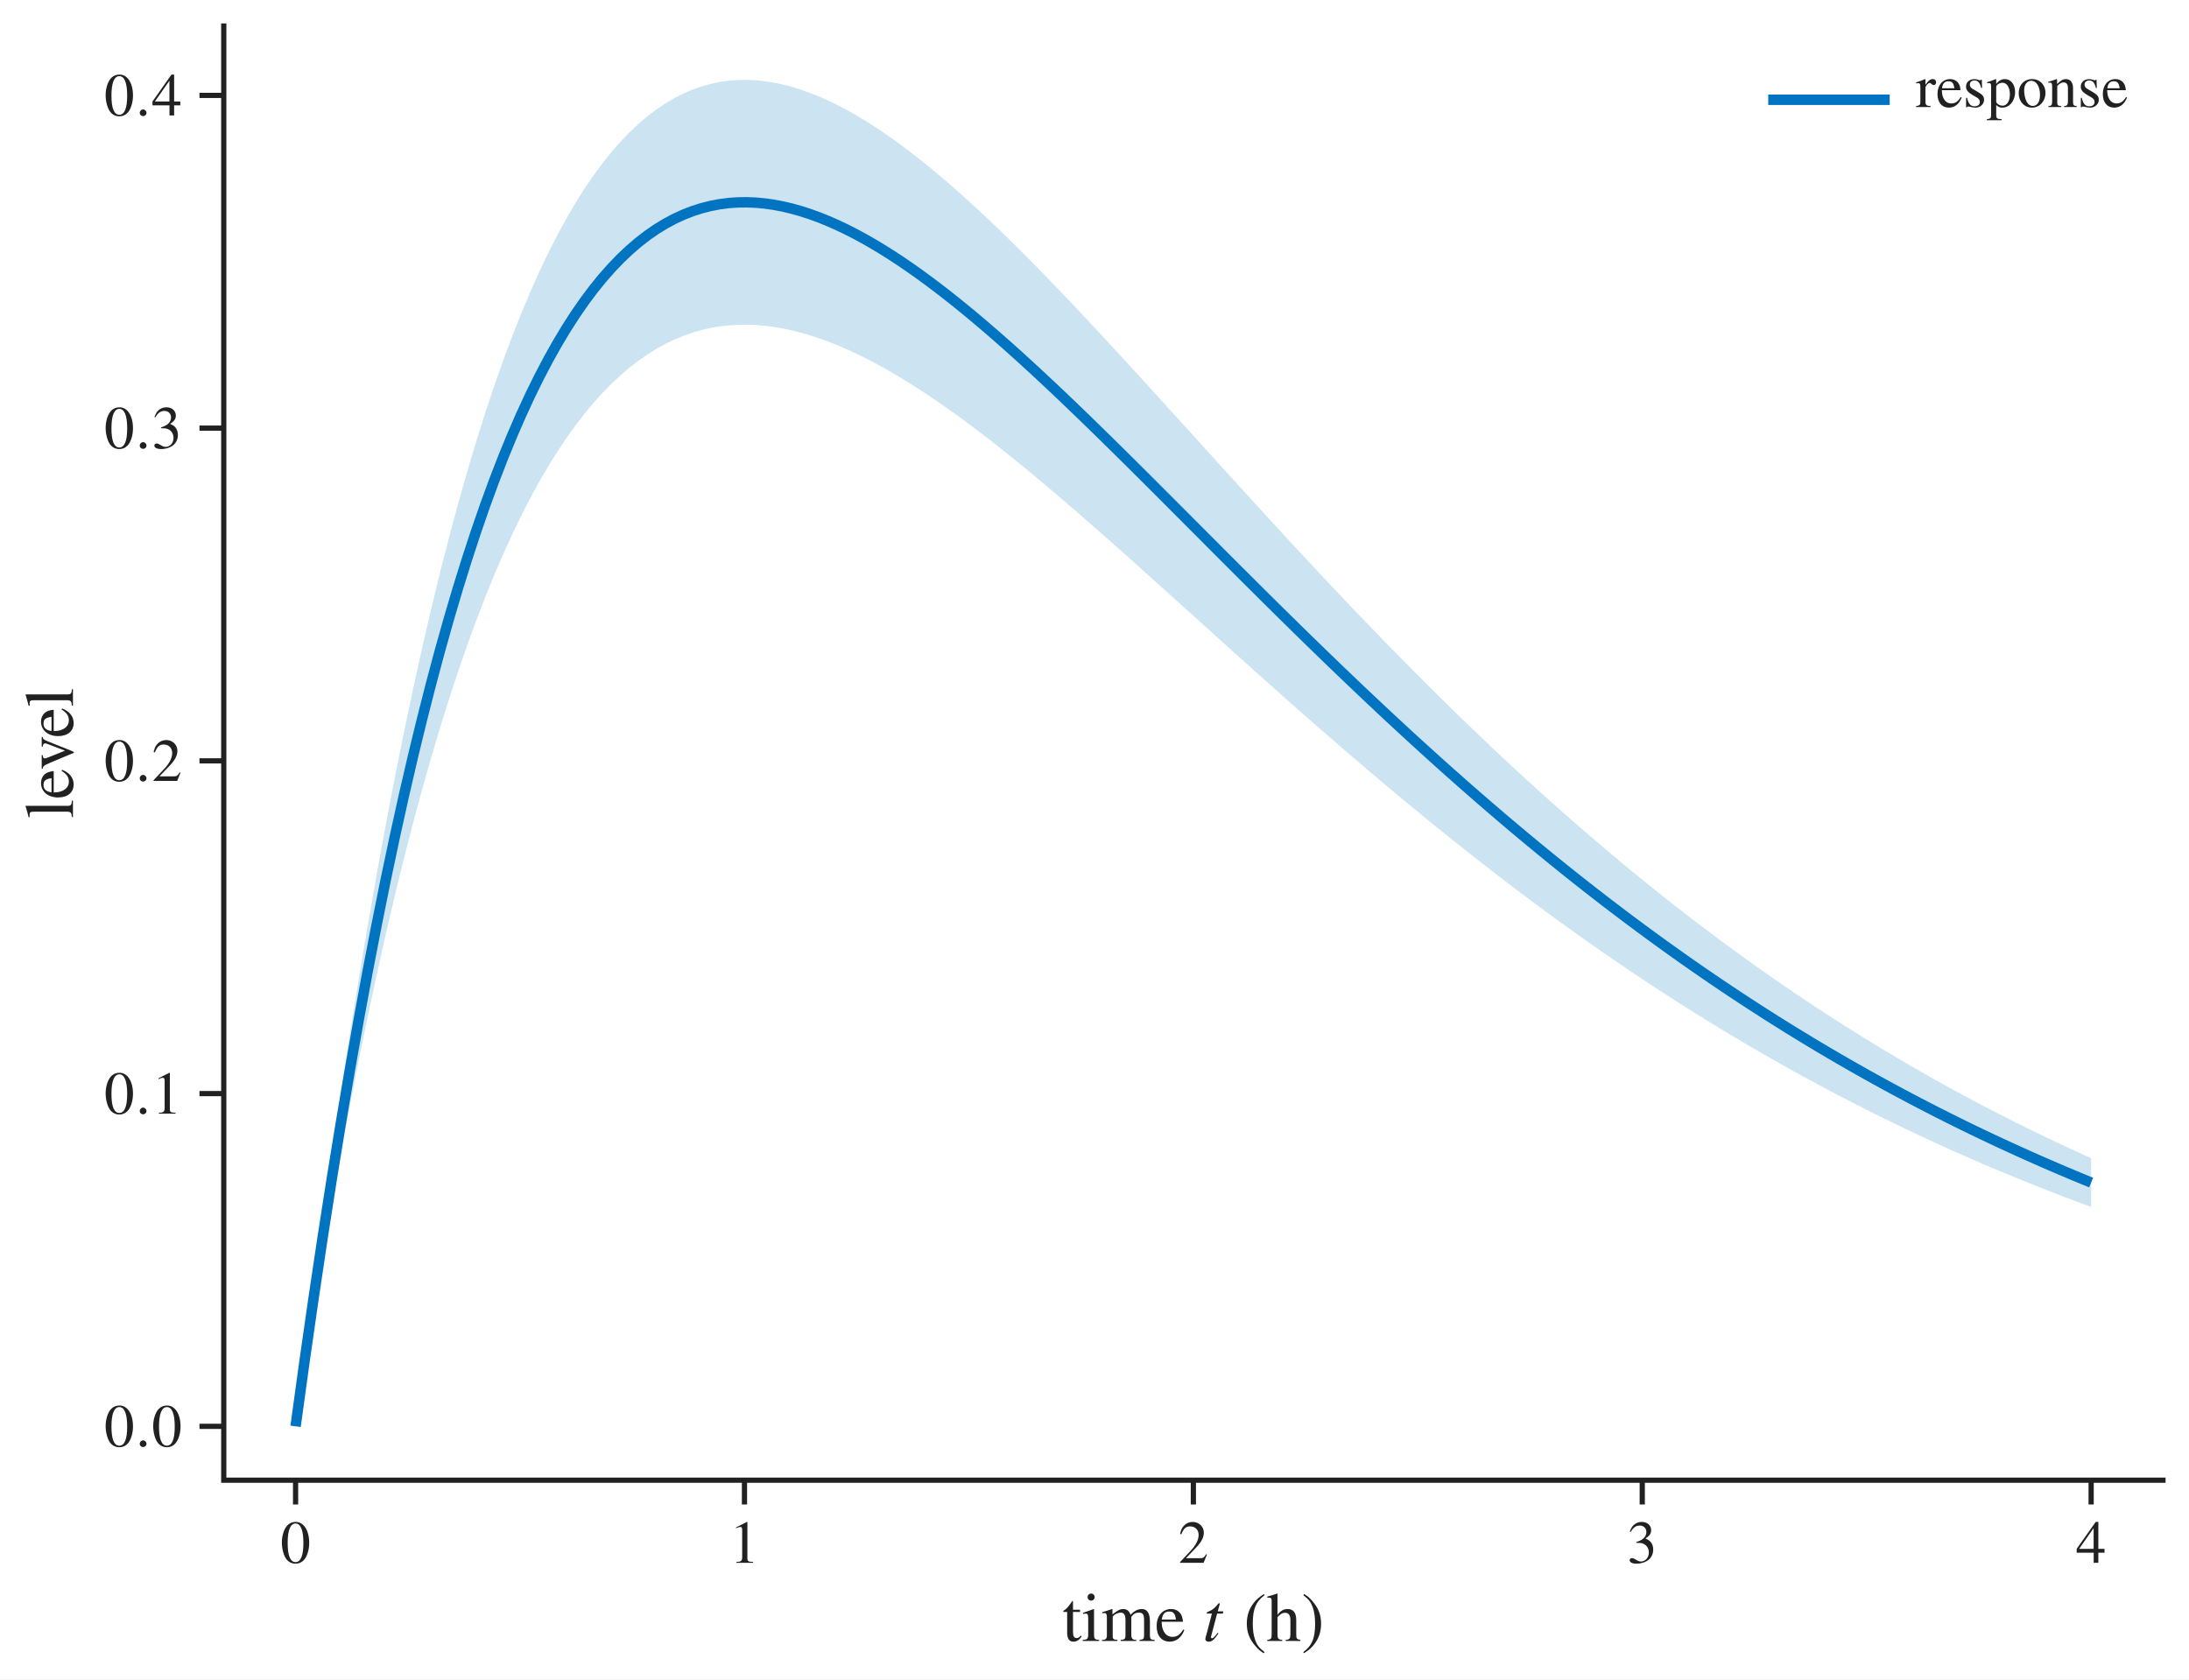
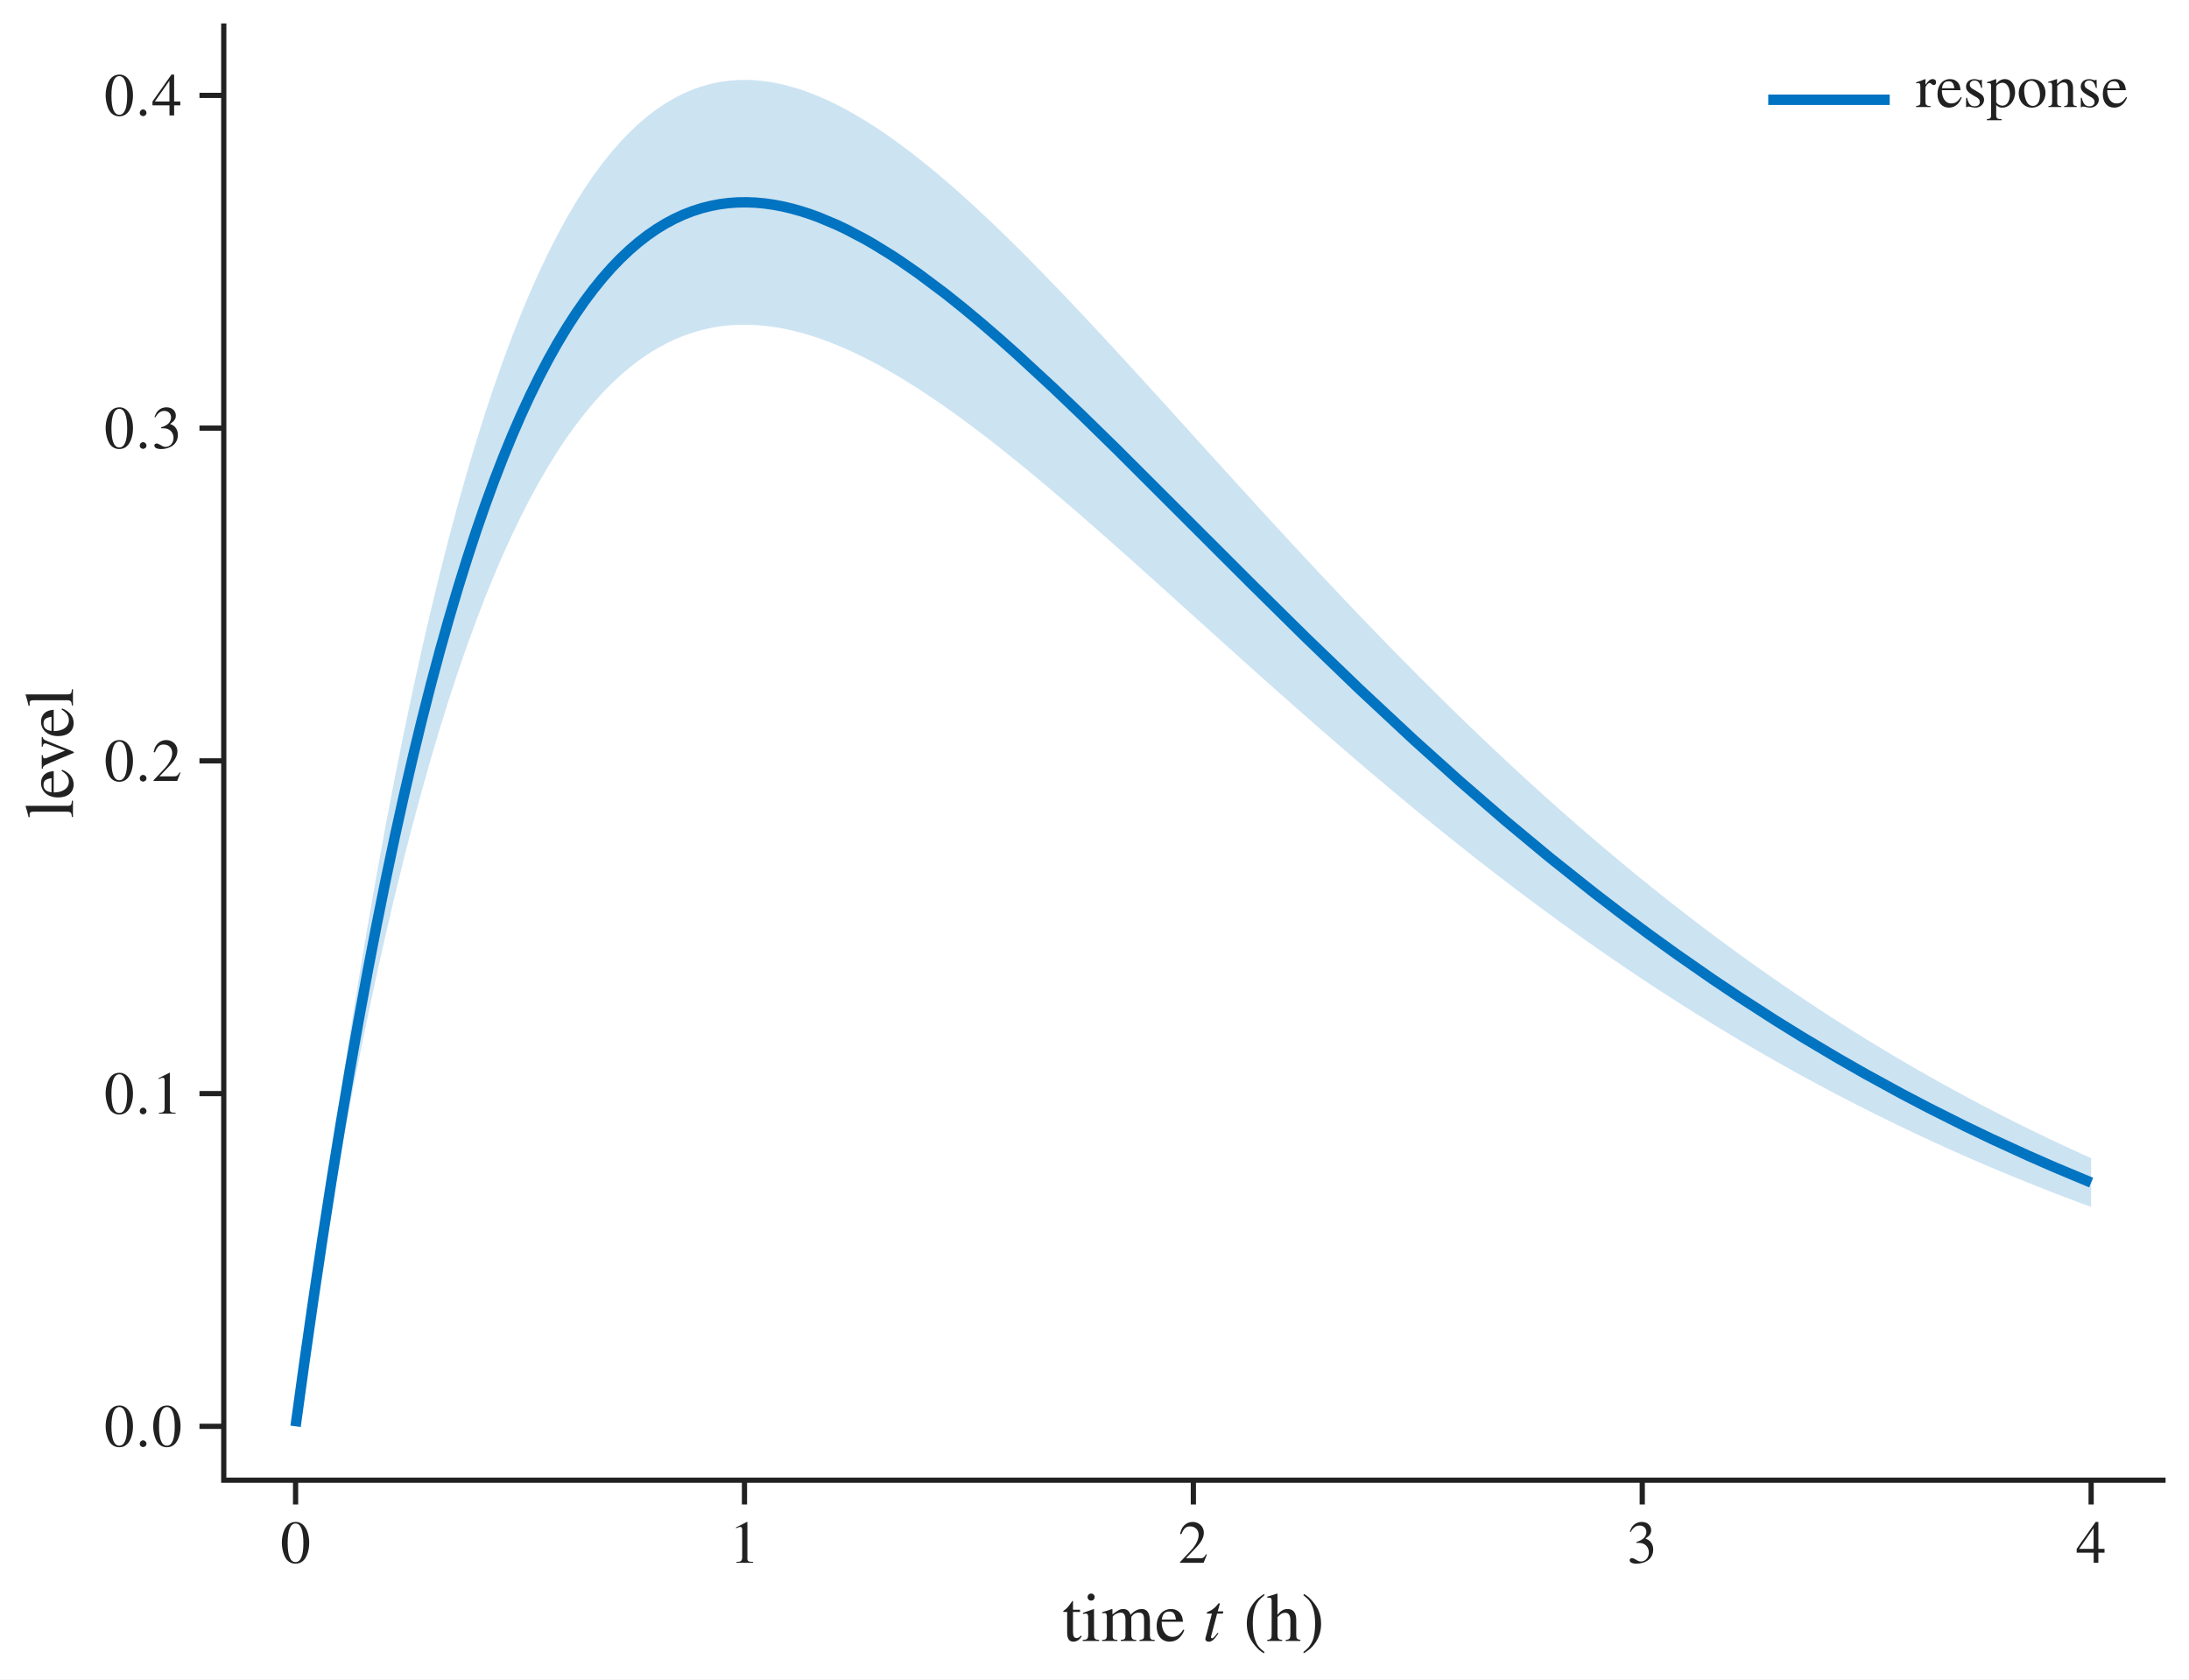
<svg xmlns="http://www.w3.org/2000/svg" xmlns:xlink="http://www.w3.org/1999/xlink" width="252.284pt" height="193.584pt" viewBox="0 0 252.284 193.584">
  <defs>
    <clipPath id="c0">
      <rect x="25.789" y="3" width="223.494" height="167.621" />
    </clipPath>
    <path id="g0" d="M4.724 -3.275C4.724 -5.31 3.821 -6.71 2.521 -6.71C1.975 -6.71 1.558 -6.541 1.191 -6.193C0.615 -5.638 0.238 -4.496 0.238 -3.335C0.238 -2.253 0.566 -1.092 1.032 -0.536C1.399 -0.099 1.906 0.139 2.481 0.139C2.988 0.139 3.414 -0.03 3.772 -0.377C4.347 -0.923 4.724 -2.074 4.724 -3.275ZM3.772 -3.256C3.772 -1.181 3.335 -0.119 2.481 -0.119C1.628 -0.119 1.191 -1.181 1.191 -3.246C1.191 -5.35 1.638 -6.452 2.491 -6.452C3.325 -6.452 3.772 -5.33 3.772 -3.256Z" />
    <path id="g1" d="M3.911 0L3.911 -0.149C3.127 -0.159 2.968 -0.258 2.968 -0.734L2.968 -6.69L2.888 -6.71L1.102 -5.806L1.102 -5.667C1.221 -5.717 1.33 -5.757 1.37 -5.777C1.548 -5.846 1.717 -5.886 1.816 -5.886C2.025 -5.886 2.114 -5.737 2.114 -5.419L2.114 -0.923C2.114 -0.596 2.035 -0.367 1.876 -0.278C1.727 -0.189 1.588 -0.159 1.171 -0.149L1.171 0L3.911 0Z" />
    <path id="g2" d="M4.715 -1.36L4.586 -1.409C4.218 -0.844 4.089 -0.754 3.643 -0.754L1.27 -0.754L2.938 -2.501C3.821 -3.424 4.208 -4.179 4.208 -4.953C4.208 -5.945 3.404 -6.71 2.372 -6.71C1.826 -6.71 1.31 -6.491 0.943 -6.094C0.625 -5.757 0.476 -5.439 0.308 -4.734L0.516 -4.685C0.913 -5.657 1.27 -5.975 1.955 -5.975C2.789 -5.975 3.355 -5.409 3.355 -4.576C3.355 -3.801 2.898 -2.878 2.064 -1.995L0.298 -0.119L0.298 0L4.169 0L4.715 -1.36Z" />
    <path id="g3" d="M4.288 -2.174C4.288 -2.68 4.129 -3.146 3.841 -3.454C3.643 -3.672 3.454 -3.792 3.017 -3.98C3.702 -4.447 3.95 -4.814 3.95 -5.35C3.95 -6.154 3.315 -6.71 2.402 -6.71C1.906 -6.71 1.469 -6.541 1.112 -6.223C0.814 -5.955 0.665 -5.697 0.447 -5.102L0.596 -5.062C1.002 -5.787 1.449 -6.114 2.074 -6.114C2.72 -6.114 3.166 -5.677 3.166 -5.052C3.166 -4.695 3.017 -4.337 2.769 -4.089C2.471 -3.792 2.194 -3.643 1.519 -3.404L1.519 -3.275C2.104 -3.275 2.332 -3.256 2.571 -3.166C3.186 -2.948 3.573 -2.382 3.573 -1.697C3.573 -0.864 3.007 -0.218 2.273 -0.218C2.005 -0.218 1.806 -0.288 1.439 -0.526C1.141 -0.705 0.973 -0.774 0.804 -0.774C0.576 -0.774 0.427 -0.635 0.427 -0.427C0.427 -0.079 0.854 0.139 1.548 0.139C2.313 0.139 3.097 -0.119 3.563 -0.526C4.03 -0.933 4.288 -1.509 4.288 -2.174Z" />
    <path id="g4" d="M4.685 -1.658L4.685 -2.293L3.672 -2.293L3.672 -6.71L3.236 -6.71L0.119 -2.293L0.119 -1.658L2.908 -1.658L2.908 0L3.672 0L3.672 -1.658L4.685 -1.658ZM2.898 -2.293L0.516 -2.293L2.898 -5.697L2.898 -2.293Z" />
    <path id="g5" d="M1.956 -0.427C1.956 -0.734 1.698 -0.993 1.4 -0.993C1.102 -0.993 0.854 -0.744 0.854 -0.427C0.854 -0.05 1.192 0.109 1.4 0.109C1.609 0.109 1.956 -0.06 1.956 -0.427Z" />
    <path id="g6" d="M2.78 -0.658L2.65 -0.767C2.431 -0.508 2.271 -0.418 2.052 -0.418C1.684 -0.418 1.534 -0.677 1.534 -1.315L1.534 -4.164L2.54 -4.164L2.54 -4.483L1.534 -4.483L1.534 -5.639C1.534 -5.738 1.514 -5.768 1.465 -5.768C1.405 -5.669 1.335 -5.579 1.265 -5.489C0.897 -4.941 0.558 -4.573 0.299 -4.423C0.189 -4.354 0.13 -4.294 0.13 -4.234C0.13 -4.204 0.139 -4.184 0.169 -4.164L0.697 -4.164L0.697 -1.166C0.697 -0.329 0.996 0.1 1.574 0.1C2.072 0.1 2.451 -0.139 2.78 -0.658Z" />
    <path id="g7" d="M2.521 0L2.521 -0.149C1.863 -0.199 1.783 -0.299 1.783 -1.016L1.783 -4.553L1.743 -4.583L0.199 -4.035L0.199 -3.885L0.279 -3.895C0.399 -3.915 0.528 -3.925 0.618 -3.925C0.857 -3.925 0.946 -3.766 0.946 -3.328L0.946 -1.016C0.946 -0.299 0.847 -0.189 0.159 -0.149L0.159 0L2.521 0ZM1.873 -6.296C1.873 -6.575 1.654 -6.804 1.365 -6.804C1.086 -6.804 0.857 -6.575 0.857 -6.296C0.857 -6.007 1.086 -5.788 1.365 -5.788C1.654 -5.788 1.873 -6.007 1.873 -6.296Z" />
    <path id="g8" d="M7.721 0L7.721 -0.149L7.462 -0.169C7.163 -0.189 7.034 -0.369 7.034 -0.757L7.034 -2.809C7.034 -3.985 6.645 -4.583 5.878 -4.583C5.3 -4.583 4.792 -4.324 4.254 -3.746C4.075 -4.314 3.736 -4.583 3.198 -4.583C2.76 -4.583 2.481 -4.443 1.654 -3.816L1.654 -4.563L1.584 -4.583C1.076 -4.394 0.737 -4.284 0.189 -4.134L0.189 -3.965C0.319 -3.995 0.399 -4.005 0.508 -4.005C0.767 -4.005 0.857 -3.846 0.857 -3.367L0.857 -0.847C0.857 -0.309 0.717 -0.159 0.159 -0.149L0.159 0L2.371 0L2.371 -0.149C1.843 -0.169 1.694 -0.279 1.694 -0.667L1.694 -3.477C1.694 -3.477 1.773 -3.597 1.843 -3.666C2.092 -3.895 2.521 -4.065 2.869 -4.065C3.308 -4.065 3.527 -3.716 3.527 -3.019L3.527 -0.857C3.527 -0.299 3.417 -0.189 2.849 -0.149L2.849 0L5.081 0L5.081 -0.149C4.513 -0.159 4.364 -0.329 4.364 -0.946L4.364 -3.457C4.663 -3.885 4.991 -4.065 5.45 -4.065C6.017 -4.065 6.197 -3.796 6.197 -2.969L6.197 -0.867C6.197 -0.299 6.117 -0.219 5.539 -0.149L5.539 0L7.721 0Z" />
    <path id="g9" d="M4.224 -1.564L4.065 -1.634C3.587 -0.877 3.158 -0.588 2.521 -0.588C1.973 -0.588 1.554 -0.847 1.265 -1.385C1.066 -1.773 0.986 -2.122 0.966 -2.76L4.035 -2.76C3.955 -3.407 3.856 -3.696 3.606 -4.015C3.308 -4.374 2.849 -4.583 2.331 -4.583C1.096 -4.583 0.249 -3.587 0.249 -2.132C0.249 -0.757 0.966 0.1 2.112 0.1C3.068 0.1 3.806 -0.488 4.224 -1.564ZM3.019 -3.078L0.986 -3.078C1.096 -3.866 1.435 -4.224 2.042 -4.224C2.65 -4.224 2.889 -3.945 3.019 -3.078Z" />
    <path id="g10" d="M2.898 -4.248L2.104 -4.248L2.382 -5.27C2.392 -5.29 2.392 -5.31 2.392 -5.32C2.392 -5.39 2.362 -5.419 2.312 -5.419C2.253 -5.419 2.223 -5.409 2.164 -5.33C1.221 -4.099 0.526 -4.308 0.526 -3.99C0.526 -3.98 0.526 -3.96 0.536 -3.93L1.27 -3.93L0.556 -1.201C0.526 -1.072 0.327 -0.457 0.327 -0.268C0.327 -0.05 0.536 0.109 0.804 0.109C1.26 0.109 1.588 -0.169 2.213 -1.092L2.084 -1.161C1.598 -0.536 1.439 -0.377 1.28 -0.377C1.191 -0.377 1.131 -0.457 1.131 -0.576C1.131 -0.586 1.131 -0.596 1.141 -0.625L2.015 -3.93L2.848 -3.93L2.898 -4.248Z" />
    <path id="g11" d="M3.029 1.604C2.232 0.976 1.953 0.628 1.684 -0.12C1.445 -0.787 1.335 -1.544 1.335 -2.54C1.335 -3.587 1.465 -4.403 1.733 -5.021C2.012 -5.639 2.311 -5.998 3.029 -6.575L2.939 -6.735C2.202 -6.257 1.903 -5.998 1.534 -5.539C0.827 -4.672 0.478 -3.676 0.478 -2.511C0.478 -1.245 0.847 -0.269 1.724 0.747C2.132 1.225 2.391 1.445 2.909 1.763L3.029 1.604Z" />
    <path id="g12" d="M4.852 0L4.852 -0.149C4.314 -0.249 4.254 -0.329 4.254 -1.016L4.254 -2.999C4.254 -4.045 3.836 -4.583 3.029 -4.583C2.441 -4.583 2.022 -4.344 1.564 -3.746L1.564 -6.775L1.514 -6.804C1.176 -6.685 0.927 -6.605 0.369 -6.446L0.1 -6.366L0.1 -6.207C0.139 -6.217 0.169 -6.217 0.219 -6.217C0.648 -6.217 0.727 -6.137 0.727 -5.709L0.727 -1.016C0.727 -0.319 0.667 -0.229 0.09 -0.149L0.09 0L2.242 0L2.242 -0.149C1.664 -0.209 1.564 -0.329 1.564 -1.016L1.564 -3.417C1.983 -3.875 2.281 -4.045 2.67 -4.045C3.168 -4.045 3.417 -3.686 3.417 -2.989L3.417 -1.016C3.417 -0.339 3.318 -0.209 2.74 -0.149L2.74 0L4.852 0Z" />
    <path id="g13" d="M2.839 -2.461C2.839 -3.736 2.471 -4.702 1.594 -5.719C1.186 -6.197 0.927 -6.416 0.408 -6.735L0.289 -6.575C1.086 -5.948 1.355 -5.599 1.634 -4.852C1.873 -4.184 1.983 -3.427 1.983 -2.431C1.983 -1.395 1.853 -0.568 1.584 0.04C1.305 0.667 1.006 1.026 0.289 1.604L0.379 1.763C1.116 1.285 1.415 1.026 1.783 0.568C2.491 -0.299 2.839 -1.295 2.839 -2.461Z" />
    <path id="g14" d="M2.56 0L2.56 -0.149C1.923 -0.189 1.813 -0.289 1.813 -0.837L1.813 -6.785L1.773 -6.804C1.255 -6.635 0.877 -6.535 0.189 -6.366L0.189 -6.207L0.249 -6.207C0.359 -6.217 0.478 -6.227 0.558 -6.227C0.877 -6.227 0.976 -6.087 0.976 -5.619L0.976 -0.867C0.976 -0.329 0.837 -0.199 0.209 -0.149L0.209 0L2.56 0Z" />
    <path id="g15" d="M4.752 -4.334L4.752 -4.483L3.367 -4.483L3.367 -4.334C3.686 -4.304 3.836 -4.204 3.836 -4.015C3.836 -3.915 3.816 -3.816 3.776 -3.716L2.79 -1.136L1.773 -3.686C1.714 -3.826 1.684 -3.965 1.684 -4.055C1.684 -4.234 1.793 -4.304 2.142 -4.334L2.142 -4.483L0.189 -4.483L0.189 -4.334C0.568 -4.314 0.638 -4.214 1.096 -3.188L2.291 -0.329C2.311 -0.269 2.341 -0.199 2.371 -0.12C2.431 0.06 2.491 0.139 2.55 0.139C2.61 0.139 2.68 0.01 2.829 -0.359L4.105 -3.557C4.394 -4.234 4.453 -4.304 4.752 -4.334Z" />
    <path id="g16" d="M3.337 -4.055C3.337 -4.384 3.128 -4.583 2.79 -4.583C2.371 -4.583 2.082 -4.354 1.594 -3.646L1.594 -4.563L1.544 -4.583C1.016 -4.364 0.658 -4.234 0.07 -4.045L0.07 -3.885C0.209 -3.915 0.299 -3.925 0.418 -3.925C0.667 -3.925 0.757 -3.766 0.757 -3.328L0.757 -0.837C0.757 -0.339 0.687 -0.269 0.05 -0.149L0.05 0L2.441 0L2.441 -0.149C1.763 -0.179 1.594 -0.329 1.594 -0.897L1.594 -3.138C1.594 -3.457 2.022 -3.955 2.291 -3.955C2.351 -3.955 2.441 -3.905 2.55 -3.806C2.71 -3.666 2.819 -3.606 2.949 -3.606C3.188 -3.606 3.337 -3.776 3.337 -4.055Z" />
    <path id="g17" d="M3.467 -1.176C3.467 -1.674 3.238 -2.002 2.63 -2.361L1.554 -2.999C1.275 -3.158 1.126 -3.407 1.126 -3.676C1.126 -4.085 1.435 -4.354 1.893 -4.354C2.461 -4.354 2.76 -4.025 2.989 -3.128L3.138 -3.128L3.098 -4.483L2.989 -4.483L2.969 -4.463C2.879 -4.394 2.869 -4.384 2.829 -4.384C2.77 -4.384 2.67 -4.403 2.56 -4.453C2.351 -4.533 2.122 -4.573 1.883 -4.573C1.066 -4.573 0.508 -4.075 0.508 -3.347C0.508 -2.79 0.827 -2.401 1.674 -1.913L2.252 -1.584C2.6 -1.385 2.77 -1.146 2.77 -0.837C2.77 -0.399 2.451 -0.12 1.943 -0.12C1.255 -0.12 0.907 -0.498 0.677 -1.514L0.518 -1.514L0.518 0.04L0.648 0.04C0.717 -0.06 0.757 -0.08 0.877 -0.08C0.986 -0.08 1.096 -0.06 1.335 0C1.614 0.06 1.863 0.1 2.072 0.1C2.829 0.1 3.467 -0.478 3.467 -1.176Z" />
    <path id="g18" d="M4.682 -2.461C4.682 -3.696 3.985 -4.583 3.019 -4.583C2.461 -4.583 2.022 -4.334 1.584 -3.796L1.584 -4.563L1.524 -4.583C0.986 -4.374 0.638 -4.244 0.09 -4.075L0.09 -3.915C0.179 -3.925 0.249 -3.925 0.339 -3.925C0.677 -3.925 0.747 -3.826 0.747 -3.357L0.747 1.305C0.747 1.823 0.638 1.933 0.05 1.993L0.05 2.162L2.461 2.162L2.461 1.983C1.714 1.973 1.584 1.863 1.584 1.235L1.584 -0.329C1.933 0 2.172 0.1 2.59 0.1C3.766 0.1 4.682 -1.016 4.682 -2.461ZM3.826 -2.072C3.826 -0.966 3.337 -0.219 2.62 -0.219C2.152 -0.219 1.584 -0.578 1.584 -0.877L1.584 -3.328C1.584 -3.626 2.142 -3.985 2.6 -3.985C3.337 -3.985 3.826 -3.228 3.826 -2.072Z" />
    <path id="g19" d="M4.682 -2.331C4.682 -3.636 3.766 -4.583 2.491 -4.583C1.196 -4.583 0.289 -3.626 0.289 -2.252C0.289 -0.907 1.215 0.1 2.471 0.1C3.726 0.1 4.682 -0.956 4.682 -2.331ZM3.786 -1.983C3.786 -0.857 3.337 -0.179 2.59 -0.179C2.202 -0.179 1.833 -0.418 1.624 -0.817C1.345 -1.335 1.186 -2.032 1.186 -2.74C1.186 -3.686 1.654 -4.304 2.361 -4.304C3.198 -4.304 3.786 -3.347 3.786 -1.983Z" />
    <path id="g20" d="M4.832 0L4.832 -0.149C4.344 -0.199 4.224 -0.319 4.224 -0.807L4.224 -3.088C4.224 -4.025 3.786 -4.583 3.049 -4.583C2.59 -4.583 2.281 -4.413 1.604 -3.776L1.604 -4.563L1.534 -4.583C1.046 -4.403 0.707 -4.294 0.159 -4.134L0.159 -3.965C0.219 -3.995 0.319 -4.005 0.428 -4.005C0.707 -4.005 0.797 -3.856 0.797 -3.367L0.797 -0.897C0.797 -0.329 0.687 -0.189 0.179 -0.149L0.179 0L2.291 0L2.291 -0.149C1.783 -0.189 1.634 -0.309 1.634 -0.667L1.634 -3.467C2.112 -3.915 2.331 -4.035 2.66 -4.035C3.148 -4.035 3.387 -3.726 3.387 -3.068L3.387 -0.986C3.387 -0.359 3.258 -0.189 2.76 -0.149L2.76 0L4.832 0Z" />
  </defs>
  <path d="M0 0L252.284 0L252.284 193.584L0 193.584Z" fill="#ffffff" />
-   <path d="M34.066 164.413L35.106 156.857L36.146 149.601L37.186 142.638L38.226 135.958L39.266 129.552L40.306 123.412L41.346 117.53L42.386 111.899L43.426 106.51L44.465 101.357L45.505 96.432L46.545 91.728L47.585 87.237L48.625 82.955L49.665 78.873L50.705 74.986L51.745 71.288L52.785 67.772L53.825 64.433L54.864 61.265L55.904 58.263L56.944 55.422L57.984 52.735L59.024 50.198L60.064 47.807L61.104 45.556L62.144 43.441L63.184 41.457L64.224 39.6L65.263 37.865L66.303 36.249L67.343 34.748L68.383 33.356L69.423 32.072L70.463 30.891L71.503 29.809L72.543 28.823L73.583 27.929L74.623 27.125L75.662 26.407L76.702 25.772L77.742 25.216L78.782 24.738L79.822 24.334L80.862 24.002L81.902 23.738L82.942 23.54L83.982 23.405L85.022 23.332L86.061 23.318L87.101 23.36L88.141 23.456L89.181 23.604L90.221 23.802L91.261 24.048L92.301 24.34L93.341 24.676L94.38 25.054L95.42 25.473L96.46 25.929L97.5 26.423L98.54 26.952L99.58 27.514L100.62 28.109L101.66 28.734L102.7 29.388L103.74 30.07L104.779 30.778L105.819 31.511L106.859 32.268L107.899 33.048L108.939 33.848L109.979 34.669L111.019 35.509L112.059 36.367L113.099 37.242L114.139 38.133L115.178 39.038L116.218 39.958L117.258 40.89L118.298 41.835L119.338 42.791L120.378 43.758L121.418 44.734L122.458 45.719L123.498 46.713L124.537 47.714L125.577 48.721L126.617 49.735L127.657 50.754L128.697 51.778L129.737 52.806L130.777 53.838L131.817 54.873L132.857 55.911L133.897 56.951L134.936 57.992L135.976 59.035L137.016 60.078L138.056 61.121L139.096 62.164L140.136 63.207L141.176 64.248L142.216 65.288L143.256 66.327L144.296 67.363L145.335 68.397L146.375 69.428L147.415 70.457L148.455 71.481L149.495 72.503L150.535 73.52L151.575 74.534L152.615 75.543L153.655 76.547L154.695 77.547L155.734 78.541L156.774 79.531L157.814 80.515L158.854 81.493L159.894 82.466L160.934 83.433L161.974 84.394L163.014 85.349L164.054 86.297L165.094 87.239L166.133 88.175L167.173 89.103L168.213 90.025L169.253 90.941L170.293 91.849L171.333 92.75L172.373 93.644L173.413 94.531L174.452 95.41L175.492 96.282L176.532 97.147L177.572 98.004L178.612 98.854L179.652 99.697L180.692 100.531L181.732 101.359L182.772 102.178L183.812 102.99L184.851 103.794L185.891 104.591L186.931 105.38L187.971 106.161L189.011 106.934L190.051 107.7L191.091 108.458L192.131 109.208L193.171 109.951L194.211 110.686L195.25 111.413L196.29 112.133L197.33 112.845L198.37 113.549L199.41 114.246L200.45 114.935L201.49 115.616L202.53 116.29L203.57 116.957L204.609 117.616L205.649 118.267L206.689 118.911L207.729 119.548L208.769 120.178L209.809 120.8L210.849 121.415L211.889 122.023L212.929 122.623L213.969 123.217L215.008 123.803L216.048 124.382L217.088 124.955L218.128 125.52L219.168 126.079L220.208 126.631L221.248 127.176L222.288 127.714L223.328 128.246L224.368 128.77L225.407 129.289L226.447 129.801L227.487 130.306L228.527 130.805L229.567 131.298L230.607 131.784L231.647 132.264L232.687 132.738L233.727 133.206L234.767 133.668L235.806 134.123L236.846 134.573L237.886 135.017L238.926 135.455L239.966 135.887L241.006 136.314" fill="none" stroke="#0073c2" stroke-width="1.2" stroke-linejoin="round" clip-path="url(#c0)" />
+   <path d="M34.066 164.413L35.106 156.857L36.146 149.601L37.186 142.638L38.226 135.958L39.266 129.552L40.306 123.412L41.346 117.53L42.386 111.899L43.426 106.51L44.465 101.357L45.505 96.432L46.545 91.728L47.585 87.237L48.625 82.955L49.665 78.873L50.705 74.986L51.745 71.288L52.785 67.772L53.825 64.433L54.864 61.265L55.904 58.263L56.944 55.422L57.984 52.735L59.024 50.198L60.064 47.807L61.104 45.556L62.144 43.441L63.184 41.457L64.224 39.6L65.263 37.865L66.303 36.249L67.343 34.748L68.383 33.356L69.423 32.072L70.463 30.891L71.503 29.809L72.543 28.823L73.583 27.929L74.623 27.125L75.662 26.407L76.702 25.772L77.742 25.216L78.782 24.738L79.822 24.334L80.862 24.002L81.902 23.738L82.942 23.54L83.982 23.405L85.022 23.332L86.061 23.318L87.101 23.36L88.141 23.456L89.181 23.604L90.221 23.802L91.261 24.048L92.301 24.34L93.341 24.676L94.38 25.054L96.46 25.929L97.5 26.423L99.58 27.514L100.62 28.109L102.7 29.388L103.74 30.07L105.819 31.511L108.939 33.848L111.019 35.509L113.099 37.242L115.178 39.038L117.258 40.89L121.418 44.734L124.537 47.714L128.697 51.778L144.296 67.363L150.535 73.52L156.774 79.531L163.014 85.349L168.213 90.025L173.413 94.531L178.612 98.854L183.812 102.99L186.931 105.38L190.051 107.7L193.171 109.951L197.33 112.845L200.45 114.935L204.609 117.616L207.729 119.548L211.889 122.023L215.008 123.803L219.168 126.079L222.288 127.714L226.447 129.801L229.567 131.298L233.727 133.206L236.846 134.573L241.006 136.314" fill="none" stroke="#0073c2" stroke-width="1.2" stroke-linejoin="round" clip-path="url(#c0)" />
  <path d="M34.066 164.413L35.106 157.612L36.146 151.083L37.186 144.815L38.226 138.803L39.266 133.038L40.306 127.512L41.346 122.219L42.386 117.15L43.426 112.301L44.465 107.663L45.505 103.23L46.545 98.996L47.585 94.955L48.625 91.101L49.665 87.427L50.705 83.929L51.745 80.6L52.785 77.436L53.825 74.431L54.864 71.58L55.904 68.878L56.944 66.321L57.984 63.903L59.024 61.62L60.064 59.468L61.104 57.442L62.144 55.538L63.184 53.752L64.224 52.081L65.263 50.52L66.303 49.066L67.343 47.714L68.383 46.462L69.423 45.306L70.463 44.243L71.503 43.269L72.543 42.382L73.583 41.578L74.623 40.854L75.662 40.208L76.702 39.636L77.742 39.136L78.782 38.706L79.822 38.342L80.862 38.043L81.902 37.805L82.942 37.627L83.982 37.506L85.022 37.44L86.061 37.427L87.101 37.465L88.141 37.552L89.181 37.685L90.221 37.863L91.261 38.085L92.301 38.348L93.341 38.65L94.38 38.99L95.42 39.367L96.46 39.778L97.5 40.222L98.54 40.698L99.58 41.204L100.62 41.739L101.66 42.302L102.7 42.891L103.74 43.504L104.779 44.142L105.819 44.801L106.859 45.483L107.899 46.184L108.939 46.905L109.979 47.644L111.019 48.4L112.059 49.172L113.099 49.959L114.139 50.761L115.178 51.576L116.218 52.403L117.258 53.243L118.298 54.093L119.338 54.953L120.378 55.823L121.418 56.702L122.458 57.589L123.498 58.483L124.537 59.383L125.577 60.29L126.617 61.203L127.657 62.12L128.697 63.041L129.737 63.967L130.777 64.896L131.817 65.827L132.857 66.761L133.897 67.697L134.936 68.634L135.976 69.573L137.016 70.511L138.056 71.45L139.096 72.389L140.136 73.327L141.176 74.265L142.216 75.201L143.256 76.135L144.296 77.068L145.335 77.999L146.375 78.927L147.415 79.852L148.455 80.775L149.495 81.694L150.535 82.609L151.575 83.521L152.615 84.43L153.655 85.334L154.695 86.233L155.734 87.128L156.774 88.019L157.814 88.905L158.854 89.785L159.894 90.661L160.934 91.531L161.974 92.396L163.014 93.255L164.054 94.109L165.094 94.957L166.133 95.799L167.173 96.635L168.213 97.464L169.253 98.288L170.293 99.105L171.333 99.916L172.373 100.721L173.413 101.519L174.452 102.311L175.492 103.095L176.532 103.874L177.572 104.645L178.612 105.41L179.652 106.168L180.692 106.92L181.732 107.664L182.772 108.402L183.812 109.132L184.851 109.856L185.891 110.573L186.931 111.283L187.971 111.986L189.011 112.682L190.051 113.371L191.091 114.054L192.131 114.729L193.171 115.397L194.211 116.059L195.25 116.713L196.29 117.361L197.33 118.001L198.37 118.635L199.41 119.262L200.45 119.882L201.49 120.496L202.53 121.102L203.57 121.702L204.609 122.295L205.649 122.882L206.689 123.462L207.729 124.035L208.769 124.601L209.809 125.161L210.849 125.715L211.889 126.262L212.929 126.802L213.969 127.336L215.008 127.864L216.048 128.386L217.088 128.901L218.128 129.41L219.168 129.912L220.208 130.409L221.248 130.899L222.288 131.384L223.328 131.862L224.368 132.335L225.407 132.801L226.447 133.262L227.487 133.717L228.527 134.166L229.567 134.609L230.607 135.047L231.647 135.479L232.687 135.906L233.727 136.327L234.767 136.742L235.806 137.152L236.846 137.557L237.886 137.957L238.926 138.351L239.966 138.74L241.006 139.123L241.006 133.504L239.966 133.035L238.926 132.559L237.886 132.077L236.846 131.589L235.806 131.094L234.767 130.593L233.727 130.085L232.687 129.571L231.647 129.049L230.607 128.521L229.567 127.986L228.527 127.444L227.487 126.895L226.447 126.34L225.407 125.776L224.368 125.206L223.328 124.629L222.288 124.044L221.248 123.452L220.208 122.853L219.168 122.246L218.128 121.631L217.088 121.009L216.048 120.379L215.008 119.742L213.969 119.097L212.929 118.444L211.889 117.784L210.849 117.115L209.809 116.439L208.769 115.754L207.729 115.062L206.689 114.361L205.649 113.653L204.609 112.936L203.57 112.211L202.53 111.478L201.49 110.737L200.45 109.987L199.41 109.229L198.37 108.463L197.33 107.688L196.29 106.905L195.25 106.113L194.211 105.313L193.171 104.505L192.131 103.688L191.091 102.863L190.051 102.029L189.011 101.187L187.971 100.336L186.931 99.477L185.891 98.609L184.851 97.733L183.812 96.848L182.772 95.955L181.732 95.053L180.692 94.143L179.652 93.225L178.612 92.299L177.572 91.364L176.532 90.421L175.492 89.469L174.452 88.51L173.413 87.543L172.373 86.567L171.333 85.584L170.293 84.592L169.253 83.594L168.213 82.587L167.173 81.573L166.133 80.551L165.094 79.522L164.054 78.486L163.014 77.442L161.974 76.392L160.934 75.335L159.894 74.272L158.854 73.201L157.814 72.125L156.774 71.043L155.734 69.954L154.695 68.86L153.655 67.76L152.615 66.656L151.575 65.546L150.535 64.431L149.495 63.312L148.455 62.188L147.415 61.061L146.375 59.93L145.335 58.795L144.296 57.658L143.256 56.518L142.216 55.376L141.176 54.232L140.136 53.086L139.096 51.939L138.056 50.792L137.016 49.644L135.976 48.497L134.936 47.35L133.897 46.205L132.857 45.061L131.817 43.919L130.777 42.781L129.737 41.646L128.697 40.515L127.657 39.388L126.617 38.267L125.577 37.152L124.537 36.044L123.498 34.943L122.458 33.85L121.418 32.766L120.378 31.692L119.338 30.629L118.298 29.577L117.258 28.538L116.218 27.512L115.178 26.501L114.139 25.505L113.099 24.525L112.059 23.563L111.019 22.619L109.979 21.695L108.939 20.792L107.899 19.911L106.859 19.054L105.819 18.221L104.779 17.415L103.74 16.636L102.7 15.886L101.66 15.166L100.62 14.479L99.58 13.825L98.54 13.206L97.5 12.624L96.46 12.081L95.42 11.579L94.38 11.118L93.341 10.703L92.301 10.333L91.261 10.012L90.221 9.741L89.181 9.523L88.141 9.36L87.101 9.254L86.061 9.208L85.022 9.224L83.982 9.305L82.942 9.452L81.902 9.67L80.862 9.96L79.822 10.326L78.782 10.771L77.742 11.297L76.702 11.908L75.662 12.606L74.623 13.396L73.583 14.281L72.543 15.264L71.503 16.348L70.463 17.538L69.423 18.838L68.383 20.251L67.343 21.781L66.303 23.433L65.263 25.21L64.224 27.118L63.184 29.161L62.144 31.343L61.104 33.67L60.064 36.146L59.024 38.777L57.984 41.567L56.944 44.522L55.904 47.648L54.864 50.951L53.825 54.435L52.785 58.108L51.745 61.975L50.705 66.044L49.665 70.319L48.625 74.809L47.585 79.52L46.545 84.459L45.505 89.634L44.465 95.052L43.426 100.72L42.386 106.648L41.346 112.842L40.306 119.312L39.266 126.066L38.226 133.112L37.186 140.461L36.146 148.12L35.106 156.101L34.066 164.413Z" fill="#0073c2" fill-opacity="0.2" clip-path="url(#c0)" />
-   <path d="M25.789 3L25.789 170.621L249.284 170.621" fill="none" stroke="#212121" stroke-width="0.6" stroke-linecap="square" />
+   <path d="M25.789 3L25.789 170.621L249.284 170.621" fill="none" stroke="#212121" stroke-width="0.6" stroke-linecap="square" stroke-miterlimit="10" />
  <path d="M34.066 170.621L34.066 173.421" fill="none" stroke="#212121" stroke-width="0.6" />
  <g fill="#212121" transform="matrix(1 -0 0 1 32.31655 180.1459)">
    <use xlink:href="#g0" transform="matrix(0.702625 0 0 0.702625 0 0)" />
  </g>
  <path d="M85.801 170.621L85.801 173.421" fill="none" stroke="#212121" stroke-width="0.6" />
  <g fill="#212121" transform="matrix(1 -0 0 1 84.05138 180.1459)">
    <use xlink:href="#g1" transform="matrix(0.702625 0 0 0.702625 0 0)" />
  </g>
  <path d="M137.536 170.621L137.536 173.421" fill="none" stroke="#212121" stroke-width="0.6" />
  <g fill="#212121" transform="matrix(1 -0 0 1 135.7862 180.1459)">
    <use xlink:href="#g2" transform="matrix(0.702625 0 0 0.702625 0 0)" />
  </g>
  <path d="M189.271 170.621L189.271 173.421" fill="none" stroke="#212121" stroke-width="0.6" />
  <g fill="#212121" transform="matrix(1 -0 0 1 187.5211 180.1459)">
    <use xlink:href="#g3" transform="matrix(0.702625 0 0 0.702625 0 0)" />
  </g>
  <path d="M241.006 170.621L241.006 173.421" fill="none" stroke="#212121" stroke-width="0.6" />
  <g fill="#212121" transform="matrix(1 -0 0 1 239.2559 180.1459)">
    <use xlink:href="#g4" transform="matrix(0.702625 0 0 0.702625 0 0)" />
  </g>
  <path d="M25.789 164.413L22.989 164.413" fill="none" stroke="#212121" stroke-width="0.6" />
  <g fill="#212121" transform="matrix(1 -0 0 1 12.00798 166.7262)">
    <use xlink:href="#g0" transform="matrix(0.702625 0 0 0.702625 0 0)" />
    <use xlink:href="#g5" transform="matrix(0.702625 0 0 0.702625 3.5 0)" />
    <use xlink:href="#g0" transform="matrix(0.702625 0 0 0.702625 5.481 0)" />
  </g>
  <path d="M25.789 126.059L22.989 126.059" fill="none" stroke="#212121" stroke-width="0.6" />
  <g fill="#212121" transform="matrix(1 -0 0 1 12.00798 128.3721)">
    <use xlink:href="#g0" transform="matrix(0.702625 0 0 0.702625 0 0)" />
    <use xlink:href="#g5" transform="matrix(0.702625 0 0 0.702625 3.5 0)" />
    <use xlink:href="#g1" transform="matrix(0.702625 0 0 0.702625 5.481 0)" />
  </g>
  <path d="M25.789 87.704L22.989 87.704" fill="none" stroke="#212121" stroke-width="0.6" />
  <g fill="#212121" transform="matrix(1 -0 0 1 12.00798 90.01802)">
    <use xlink:href="#g0" transform="matrix(0.702625 0 0 0.702625 0 0)" />
    <use xlink:href="#g5" transform="matrix(0.702625 0 0 0.702625 3.5 0)" />
    <use xlink:href="#g2" transform="matrix(0.702625 0 0 0.702625 5.481 0)" />
  </g>
  <path d="M25.789 49.35L22.989 49.35" fill="none" stroke="#212121" stroke-width="0.6" />
  <g fill="#212121" transform="matrix(1 -0 0 1 12.00798 51.66394)">
    <use xlink:href="#g0" transform="matrix(0.702625 0 0 0.702625 0 0)" />
    <use xlink:href="#g5" transform="matrix(0.702625 0 0 0.702625 3.5 0)" />
    <use xlink:href="#g3" transform="matrix(0.702625 0 0 0.702625 5.481 0)" />
  </g>
  <path d="M25.789 10.996L22.989 10.996" fill="none" stroke="#212121" stroke-width="0.6" />
  <g fill="#212121" transform="matrix(1 -0 0 1 12.00798 13.30986)">
    <use xlink:href="#g0" transform="matrix(0.702625 0 0 0.702625 0 0)" />
    <use xlink:href="#g5" transform="matrix(0.702625 0 0 0.702625 3.5 0)" />
    <use xlink:href="#g4" transform="matrix(0.702625 0 0 0.702625 5.481 0)" />
  </g>
  <g fill="#212121" transform="matrix(1 -0 0 1 122.4322 189.1519)">
    <use xlink:href="#g6" transform="matrix(0.803 0 0 0.803 0 0)" />
    <use xlink:href="#g7" transform="matrix(0.803 0 0 0.803 2.224 0)" />
    <use xlink:href="#g8" transform="matrix(0.803 0 0 0.803 4.448 0)" />
    <use xlink:href="#g9" transform="matrix(0.803 0 0 0.803 10.672 0)" />
    <use xlink:href="#g10" transform="matrix(0.803 0 0 0.803 16.224 0)" />
    <use xlink:href="#g11" transform="matrix(0.803 0 0 0.803 20.88 0)" />
    <use xlink:href="#g12" transform="matrix(0.803 0 0 0.803 23.544 0)" />
    <use xlink:href="#g13" transform="matrix(0.803 0 0 0.803 27.544 0)" />
  </g>
  <g fill="#212121" transform="matrix(0 -1 1 0 8.407996 94.34643)">
    <use xlink:href="#g14" transform="matrix(0.803 0 0 0.803 0 0)" />
    <use xlink:href="#g9" transform="matrix(0.803 0 0 0.803 2.224 0)" />
    <use xlink:href="#g15" transform="matrix(0.803 0 0 0.803 5.576 0)" />
    <use xlink:href="#g9" transform="matrix(0.803 0 0 0.803 9.296 0)" />
    <use xlink:href="#g14" transform="matrix(0.803 0 0 0.803 12.848 0)" />
  </g>
  <path d="M203.791 11.5L217.791 11.5" fill="none" stroke="#0073c2" stroke-width="1.2" />
  <g fill="#212121" transform="matrix(1 -0 0 1 220.7905 12.3365)">
    <use xlink:href="#g16" transform="matrix(0.702625 0 0 0.702625 0 0)" />
    <use xlink:href="#g9" transform="matrix(0.702625 0 0 0.702625 2.331 0)" />
    <use xlink:href="#g17" transform="matrix(0.702625 0 0 0.702625 5.439 0)" />
    <use xlink:href="#g18" transform="matrix(0.702625 0 0 0.702625 8.162 0)" />
    <use xlink:href="#g19" transform="matrix(0.702625 0 0 0.702625 11.662 0)" />
    <use xlink:href="#g20" transform="matrix(0.702625 0 0 0.702625 15.162 0)" />
    <use xlink:href="#g17" transform="matrix(0.702625 0 0 0.702625 18.662 0)" />
    <use xlink:href="#g9" transform="matrix(0.702625 0 0 0.702625 21.385 0)" />
  </g>
</svg>
